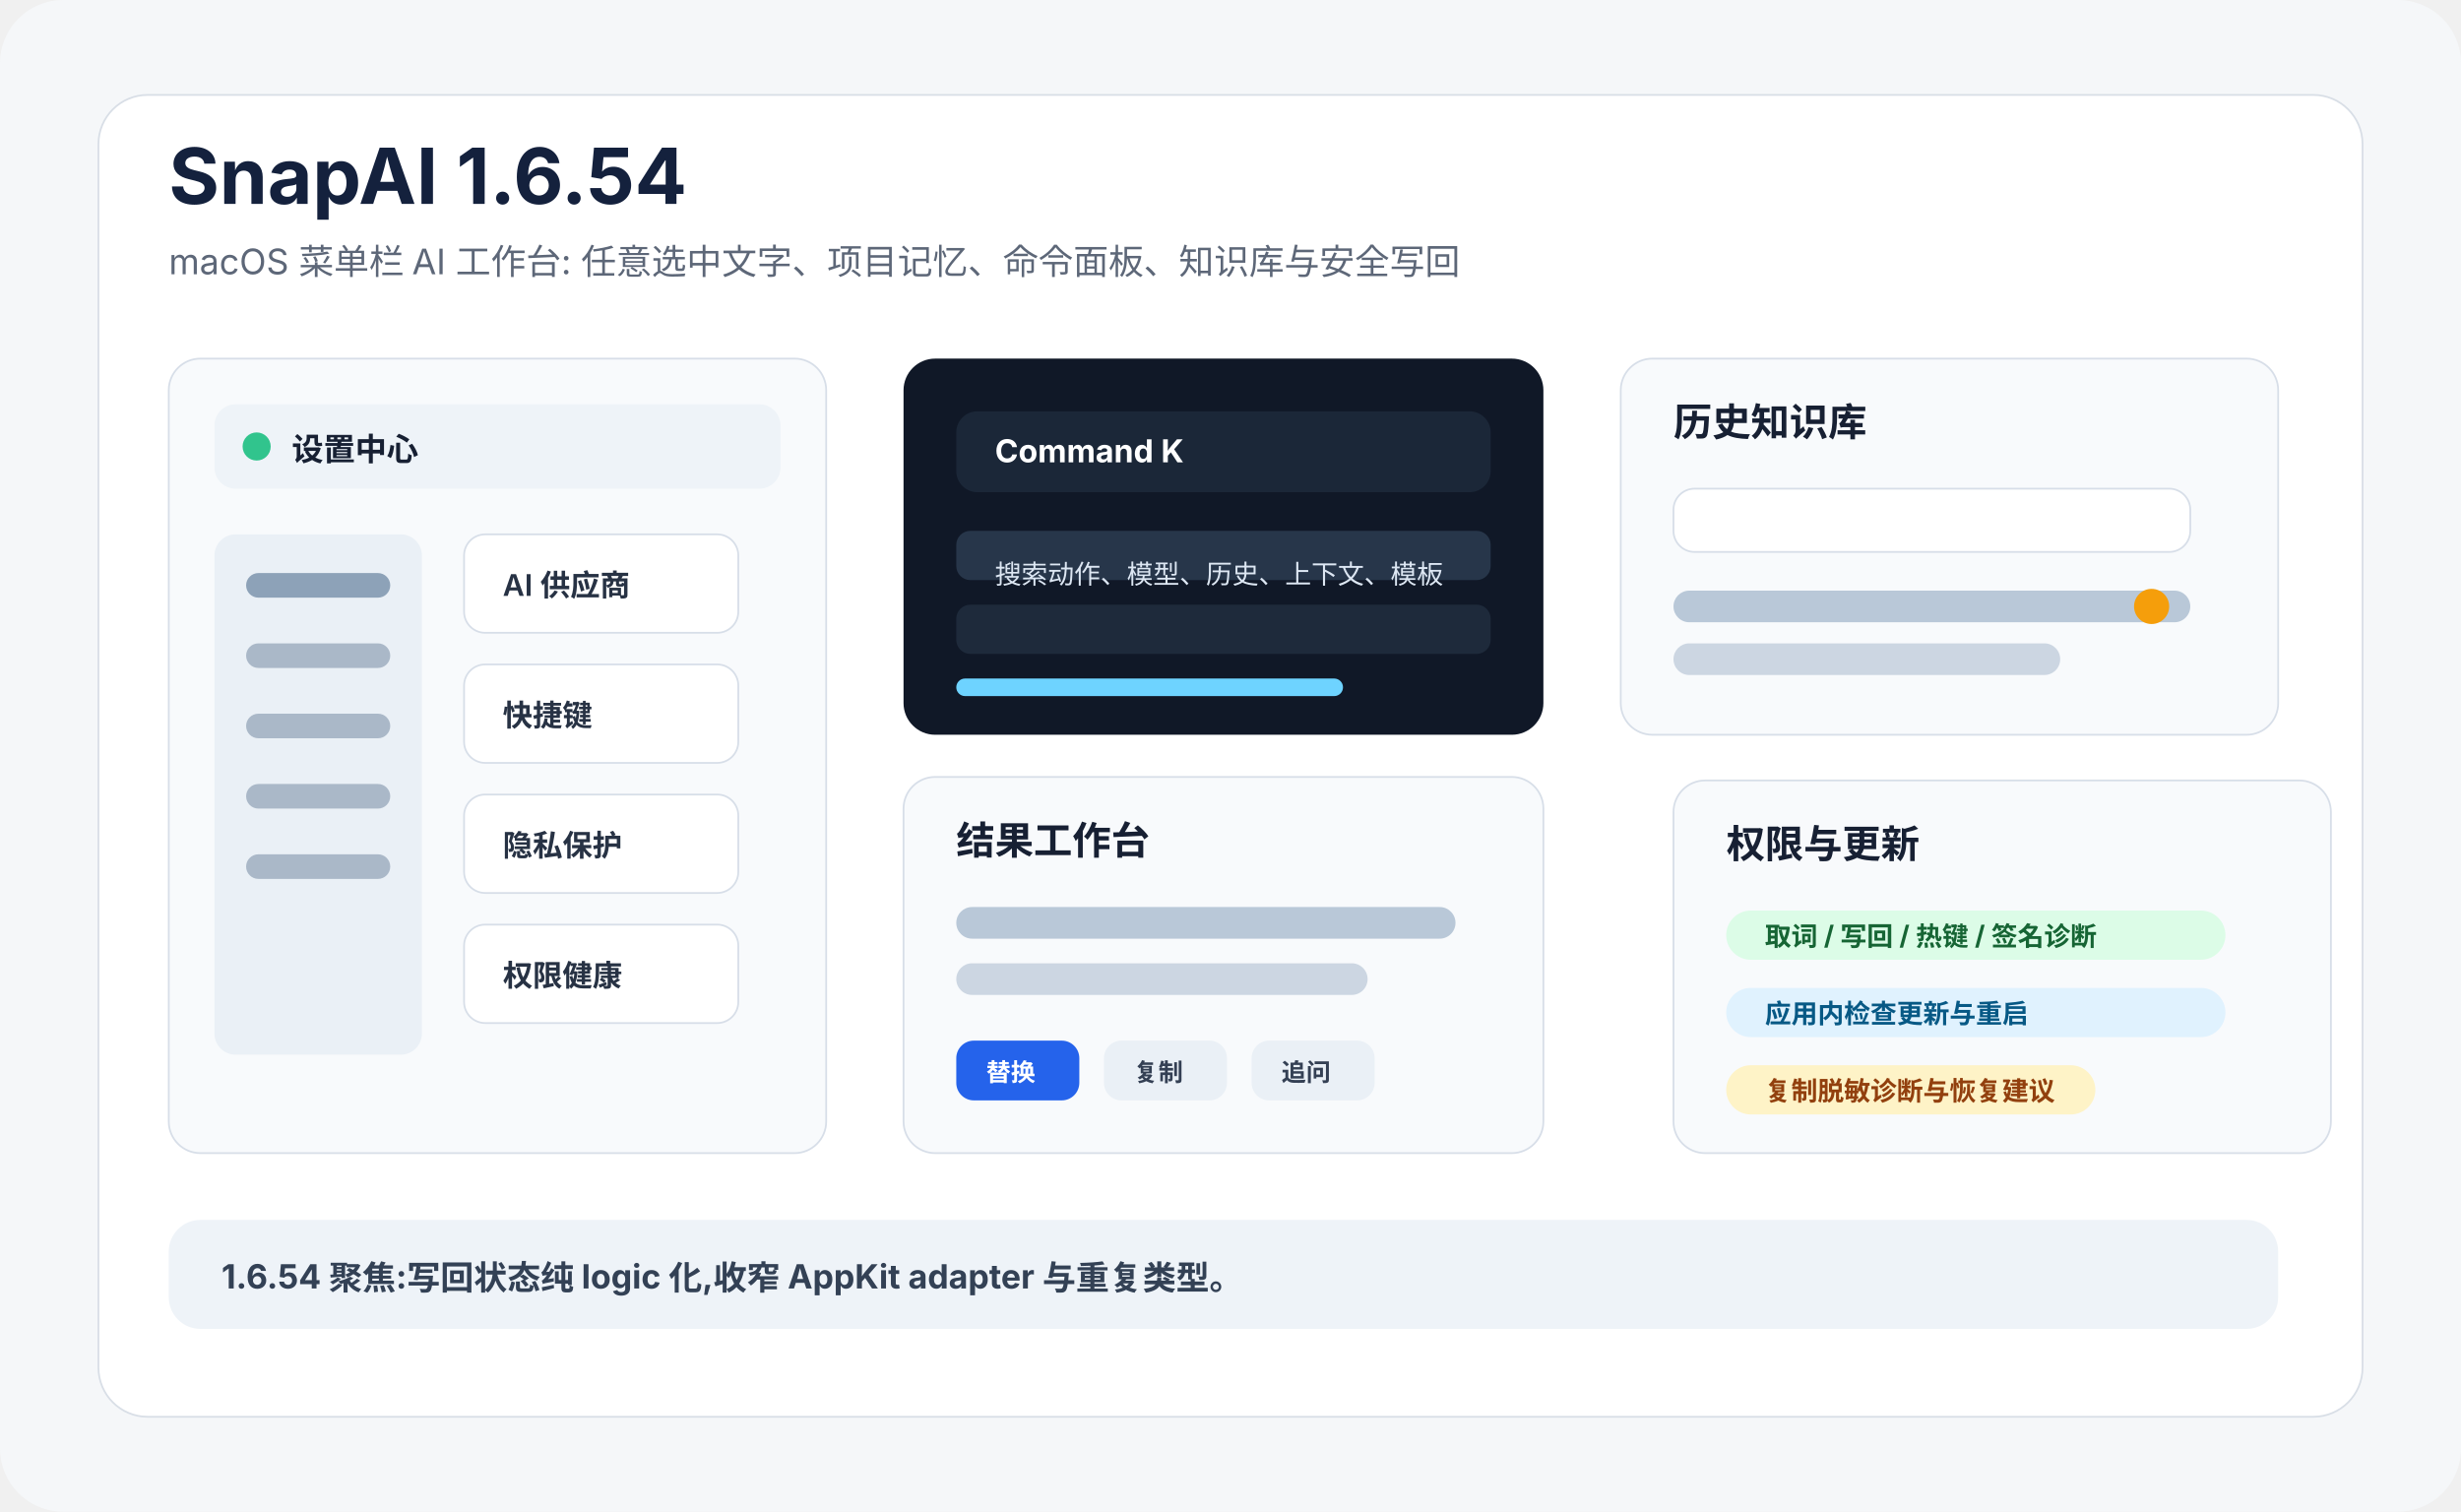
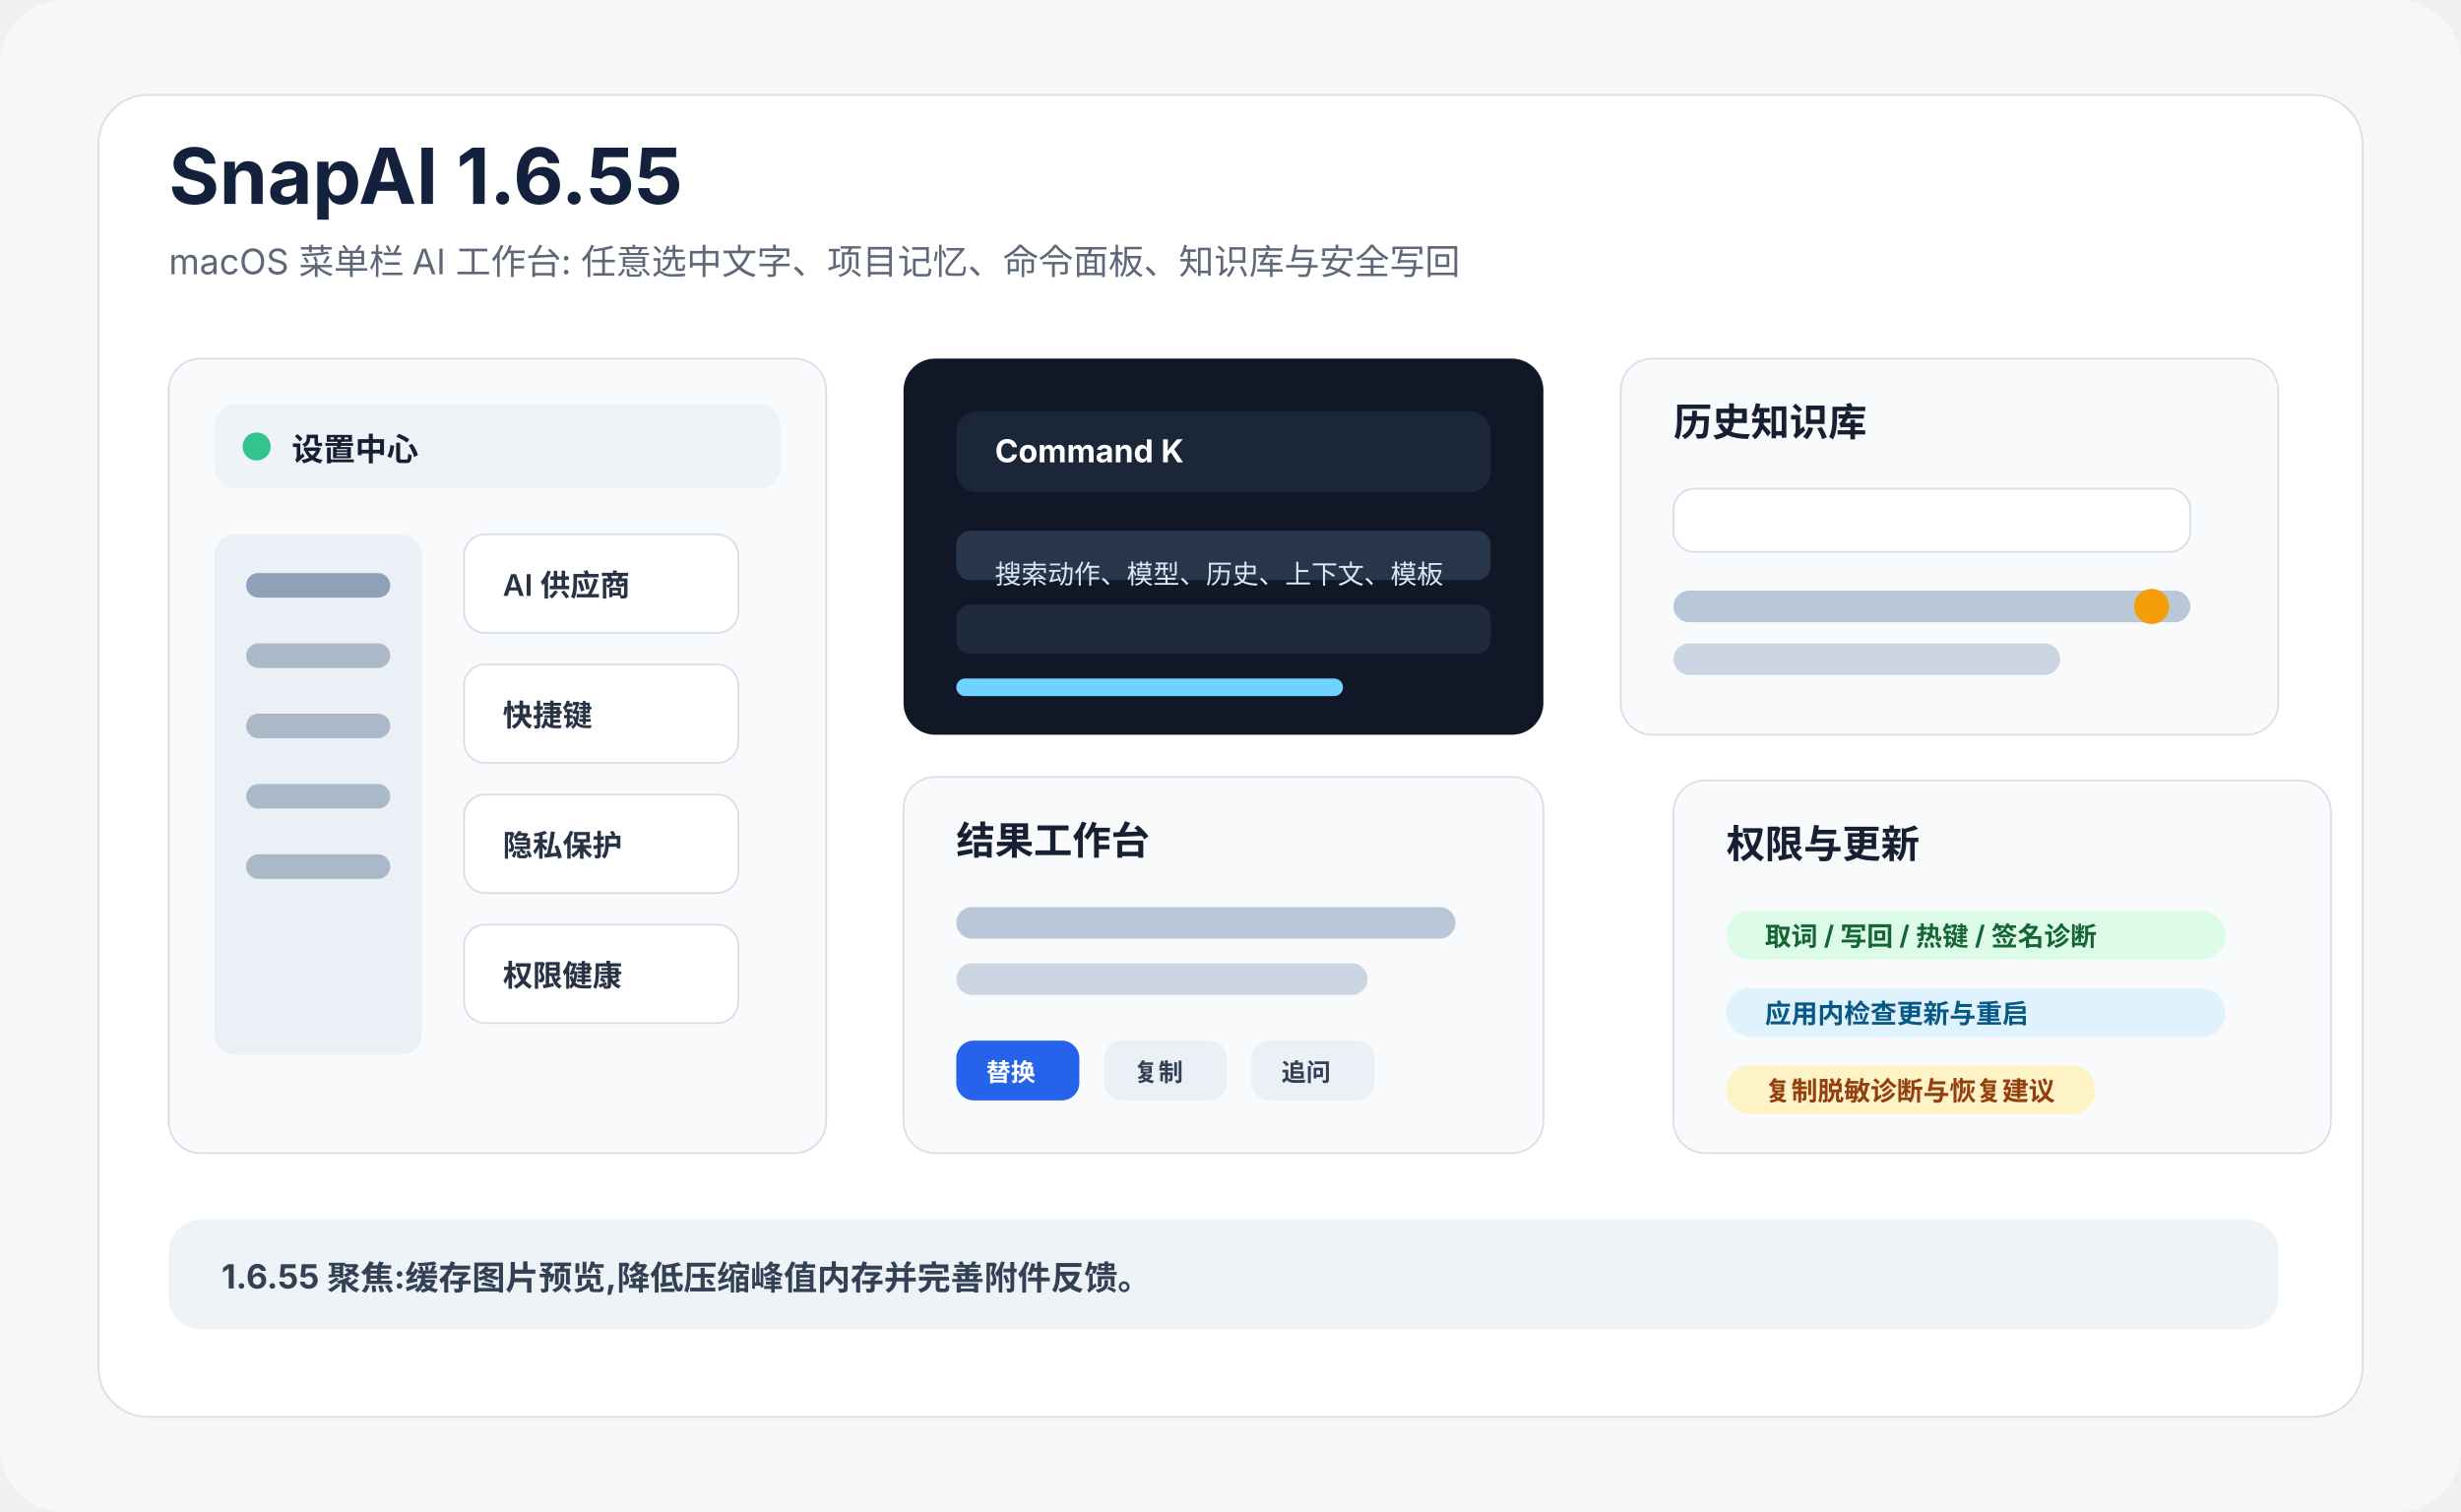
<svg xmlns="http://www.w3.org/2000/svg" width="1400" height="860" viewBox="0 0 1400 860" fill="none">
  <rect width="1400" height="860" rx="36" fill="#F5F7F9" />
  <rect x="56" y="54" width="1288" height="752" rx="28" fill="#FFFFFF" stroke="#D8DEE6" />
-   <text x="96" y="116" fill="#14213D" font-family="-apple-system,BlinkMacSystemFont,Segoe UI,sans-serif" font-size="44" font-weight="700">SnapAI 1.6.54</text>
+   <text x="96" y="116" fill="#14213D" font-family="-apple-system,BlinkMacSystemFont,Segoe UI,sans-serif" font-size="44" font-weight="700">SnapAI 1.6.55</text>
  <text x="96" y="156" fill="#5D6778" font-family="-apple-system,BlinkMacSystemFont,Segoe UI,sans-serif" font-size="20">macOS 菜单栏 AI 工作台: 任意选中文字、项目记忆、命令面板、知识库与安全写回</text>
  <rect x="96" y="204" width="374" height="452" rx="18" fill="#F8FAFC" stroke="#D7DEE8" />
  <rect x="122" y="230" width="322" height="48" rx="12" fill="#EEF3F8" />
  <circle cx="146" cy="254" r="8" fill="#31C48D" />
  <text x="166" y="262" fill="#172033" font-family="-apple-system,BlinkMacSystemFont,Segoe UI,sans-serif" font-size="18" font-weight="650">设置中心</text>
  <rect x="122" y="304" width="118" height="296" rx="12" fill="#EAF0F6" />
  <rect x="140" y="326" width="82" height="14" rx="7" fill="#8DA2B8" />
  <rect x="140" y="366" width="82" height="14" rx="7" fill="#AAB8C8" />
  <rect x="140" y="406" width="82" height="14" rx="7" fill="#AAB8C8" />
  <rect x="140" y="446" width="82" height="14" rx="7" fill="#AAB8C8" />
  <rect x="140" y="486" width="82" height="14" rx="7" fill="#AAB8C8" />
  <rect x="264" y="304" width="156" height="56" rx="12" fill="#FFFFFF" stroke="#D7DEE8" />
  <text x="286" y="339" fill="#273244" font-family="-apple-system,BlinkMacSystemFont,Segoe UI,sans-serif" font-size="17" font-weight="600">AI 供应商</text>
  <rect x="264" y="378" width="156" height="56" rx="12" fill="#FFFFFF" stroke="#D7DEE8" />
  <text x="286" y="413" fill="#273244" font-family="-apple-system,BlinkMacSystemFont,Segoe UI,sans-serif" font-size="17" font-weight="600">快捷键</text>
  <rect x="264" y="452" width="156" height="56" rx="12" fill="#FFFFFF" stroke="#D7DEE8" />
  <text x="286" y="487" fill="#273244" font-family="-apple-system,BlinkMacSystemFont,Segoe UI,sans-serif" font-size="17" font-weight="600">隐私保护</text>
  <rect x="264" y="526" width="156" height="56" rx="12" fill="#FFFFFF" stroke="#D7DEE8" />
  <text x="286" y="561" fill="#273244" font-family="-apple-system,BlinkMacSystemFont,Segoe UI,sans-serif" font-size="17" font-weight="600">权限健康</text>
  <rect x="514" y="204" width="364" height="214" rx="18" fill="#101827" />
  <rect x="544" y="234" width="304" height="46" rx="12" fill="#1B2738" />
  <text x="566" y="263" fill="#FFFFFF" font-family="-apple-system,BlinkMacSystemFont,Segoe UI,sans-serif" font-size="18" font-weight="650">Command K</text>
  <rect x="544" y="302" width="304" height="28" rx="8" fill="#27364A" />
  <rect x="544" y="344" width="304" height="28" rx="8" fill="#1E2A3B" />
  <rect x="544" y="386" width="220" height="10" rx="5" fill="#6ED3FF" />
  <text x="566" y="332" fill="#DDE7F3" font-family="-apple-system,BlinkMacSystemFont,Segoe UI,sans-serif" font-size="15">搜索动作、模型、历史、上下文、模板</text>
  <rect x="514" y="442" width="364" height="214" rx="18" fill="#F8FAFC" stroke="#D7DEE8" />
  <text x="544" y="486" fill="#172033" font-family="-apple-system,BlinkMacSystemFont,Segoe UI,sans-serif" font-size="22" font-weight="700">结果工作台</text>
  <rect x="544" y="516" width="284" height="18" rx="9" fill="#B9C8D8" />
  <rect x="544" y="548" width="234" height="18" rx="9" fill="#CCD6E2" />
  <rect x="544" y="592" width="70" height="34" rx="10" fill="#2563EB" />
  <rect x="628" y="592" width="70" height="34" rx="10" fill="#EAF0F6" />
  <rect x="712" y="592" width="70" height="34" rx="10" fill="#EAF0F6" />
  <text x="561" y="615" fill="#FFFFFF" font-family="-apple-system,BlinkMacSystemFont,Segoe UI,sans-serif" font-size="14" font-weight="700">替换</text>
  <text x="645" y="615" fill="#344054" font-family="-apple-system,BlinkMacSystemFont,Segoe UI,sans-serif" font-size="14" font-weight="700">复制</text>
  <text x="729" y="615" fill="#344054" font-family="-apple-system,BlinkMacSystemFont,Segoe UI,sans-serif" font-size="14" font-weight="700">追问</text>
  <rect x="922" y="204" width="374" height="214" rx="18" fill="#F8FAFC" stroke="#D7DEE8" />
  <text x="952" y="248" fill="#172033" font-family="-apple-system,BlinkMacSystemFont,Segoe UI,sans-serif" font-size="22" font-weight="700">历史知识库</text>
  <rect x="952" y="278" width="294" height="36" rx="12" fill="#FFFFFF" stroke="#D7DEE8" />
  <rect x="952" y="336" width="294" height="18" rx="9" fill="#B9C8D8" />
  <rect x="952" y="366" width="220" height="18" rx="9" fill="#CCD6E2" />
  <circle cx="1224" cy="345" r="10" fill="#F59E0B" />
  <rect x="952" y="444" width="374" height="212" rx="18" fill="#F8FAFC" stroke="#D7DEE8" />
  <text x="982" y="488" fill="#172033" font-family="-apple-system,BlinkMacSystemFont,Segoe UI,sans-serif" font-size="22" font-weight="700">权限与更新</text>
  <rect x="982" y="518" width="284" height="28" rx="14" fill="#DCFCE7" />
  <rect x="982" y="562" width="284" height="28" rx="14" fill="#E0F2FE" />
  <rect x="982" y="606" width="210" height="28" rx="14" fill="#FEF3C7" />
  <text x="1004" y="538" fill="#166534" font-family="-apple-system,BlinkMacSystemFont,Segoe UI,sans-serif" font-size="15" font-weight="650">取词 / 写回 / 热键 / 签名诊断</text>
  <text x="1004" y="582" fill="#075985" font-family="-apple-system,BlinkMacSystemFont,Segoe UI,sans-serif" font-size="15" font-weight="650">应用内检查更新与重启</text>
  <text x="1004" y="626" fill="#92400E" font-family="-apple-system,BlinkMacSystemFont,Segoe UI,sans-serif" font-size="15" font-weight="650">复制脱敏诊断与恢复建议</text>
  <rect x="96" y="694" width="1200" height="62" rx="18" fill="#EEF3F8" />
-   <text x="126" y="733" fill="#334155" font-family="-apple-system,BlinkMacSystemFont,Segoe UI,sans-serif" font-size="19" font-weight="650">1.6.54 聚焦:写回状态纯 logic 化,收窄 AppKit adapter 与重复类型。</text>
+   <text x="126" y="733" fill="#334155" font-family="-apple-system,BlinkMacSystemFont,Segoe UI,sans-serif" font-size="19" font-weight="650">1.6.55 聚焦:缓存图片预览,降低压缩峰值内存并完善附件反馈。</text>
</svg>
